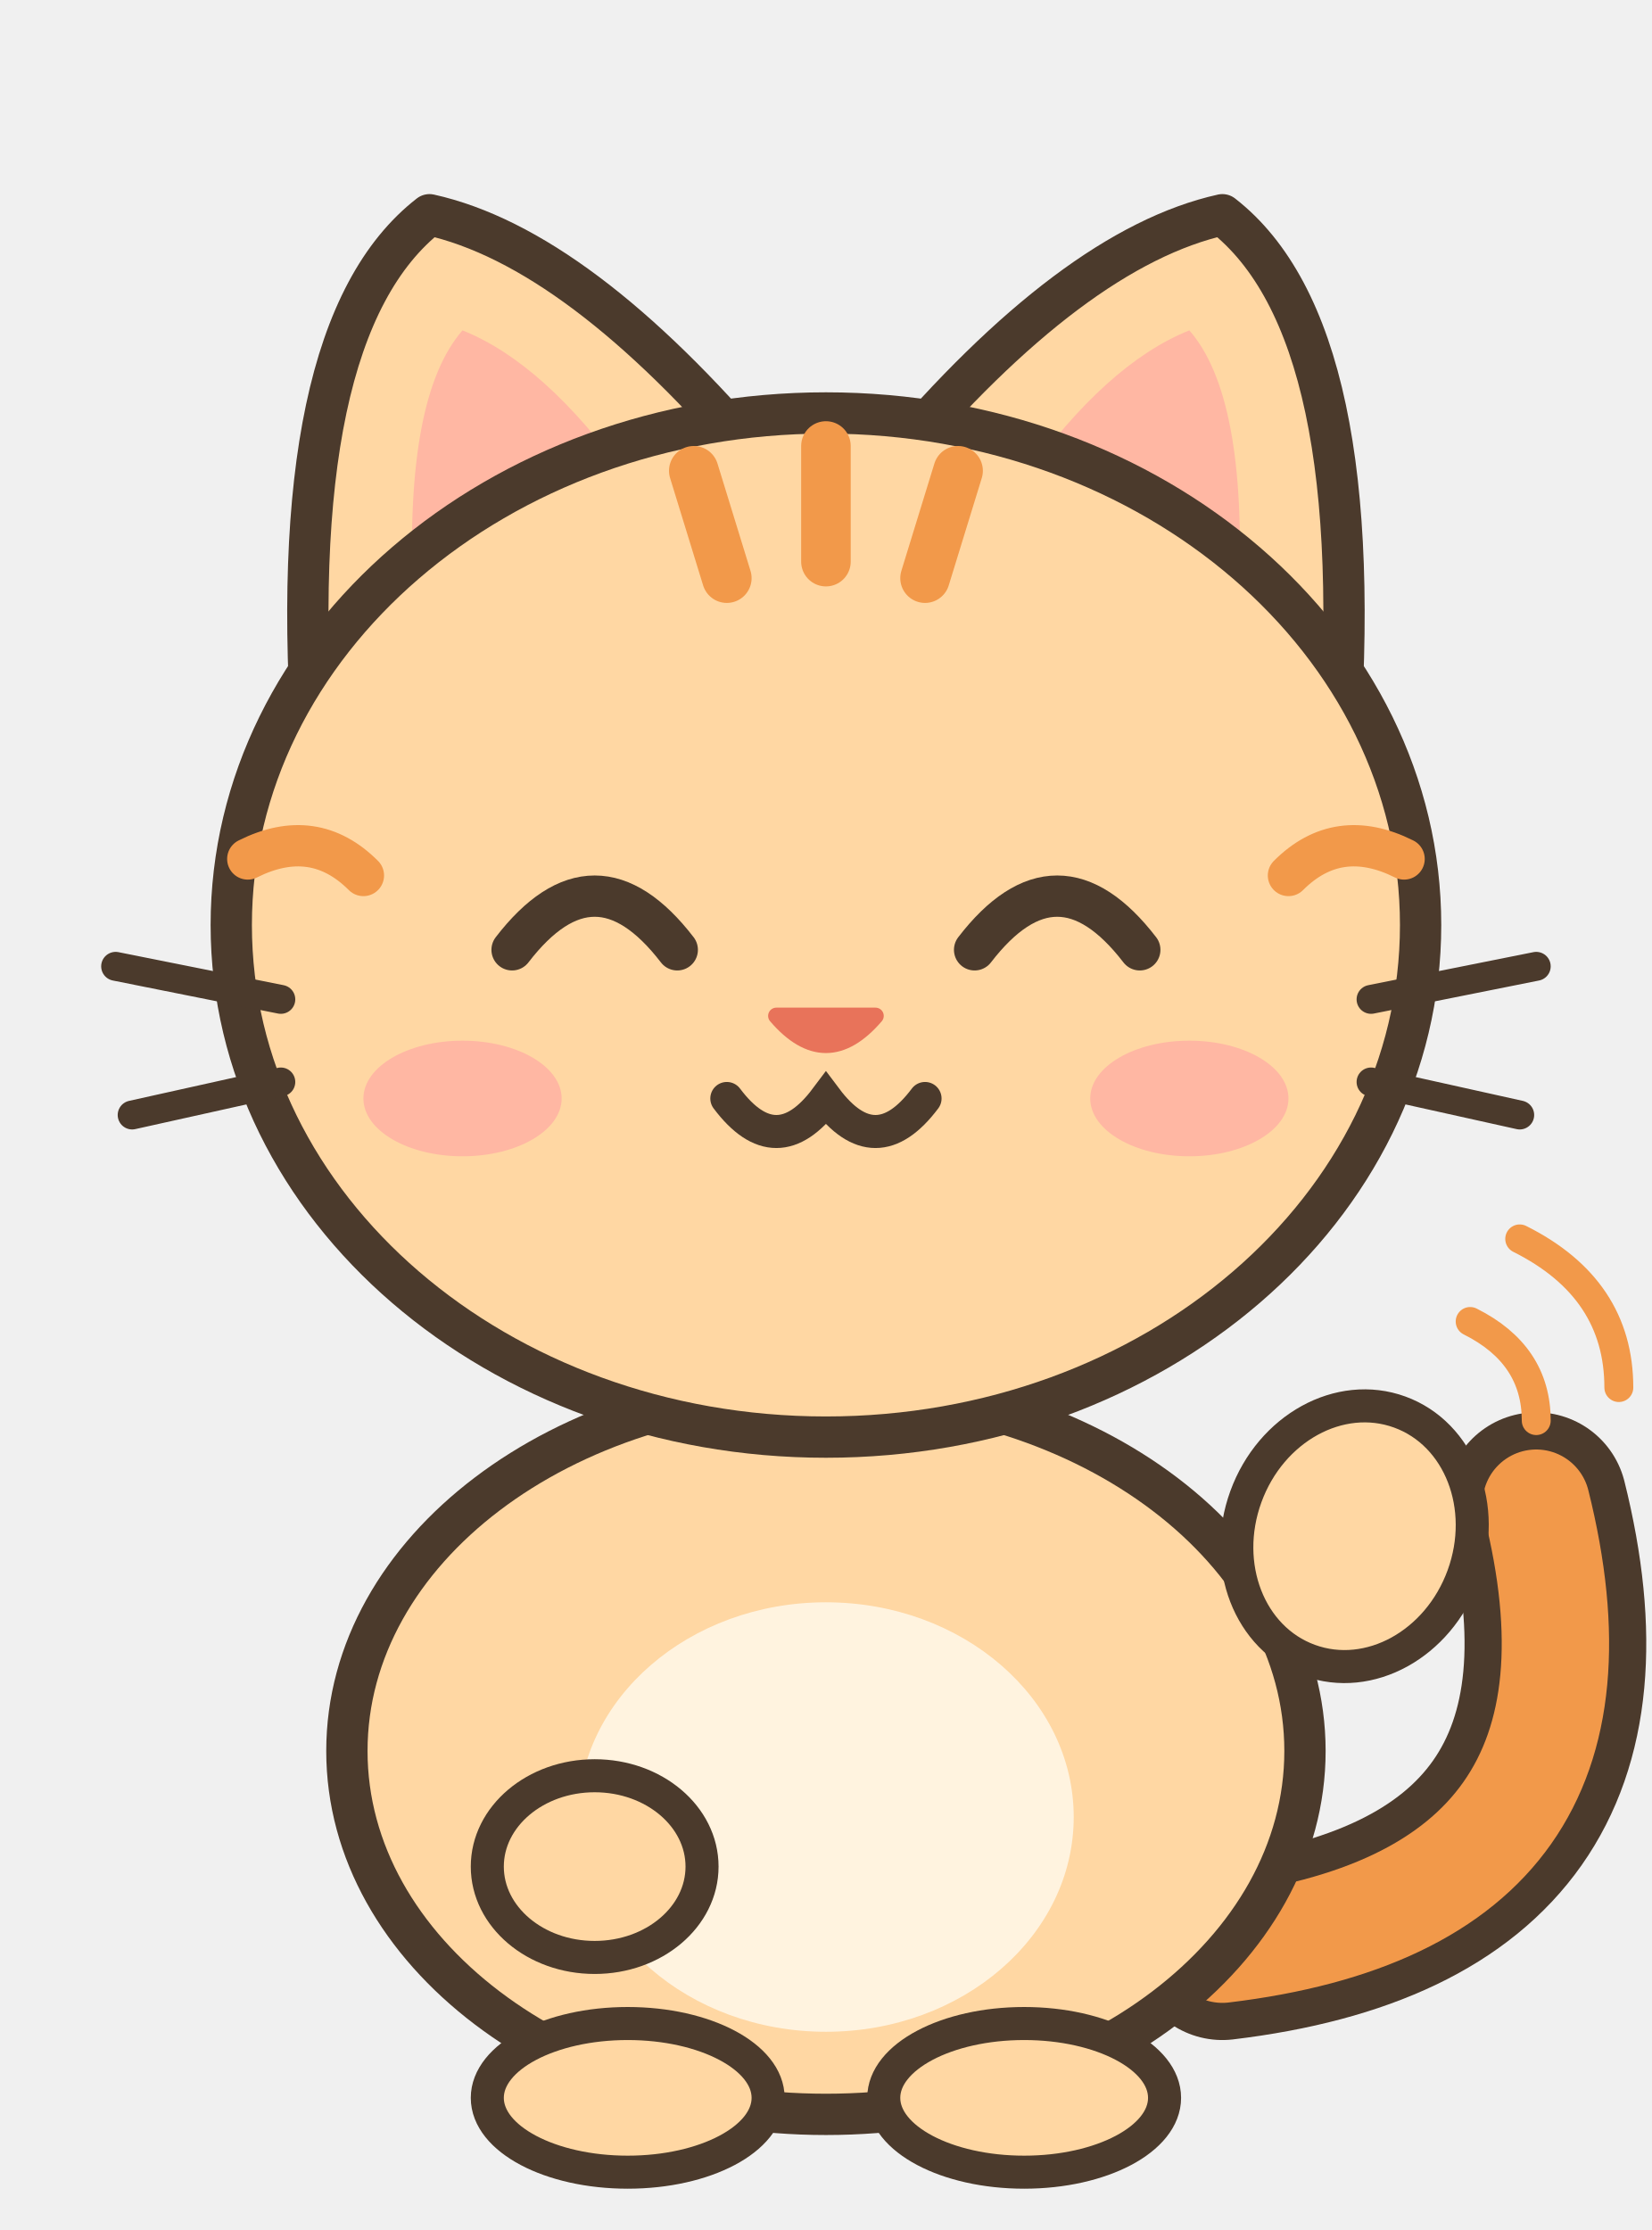
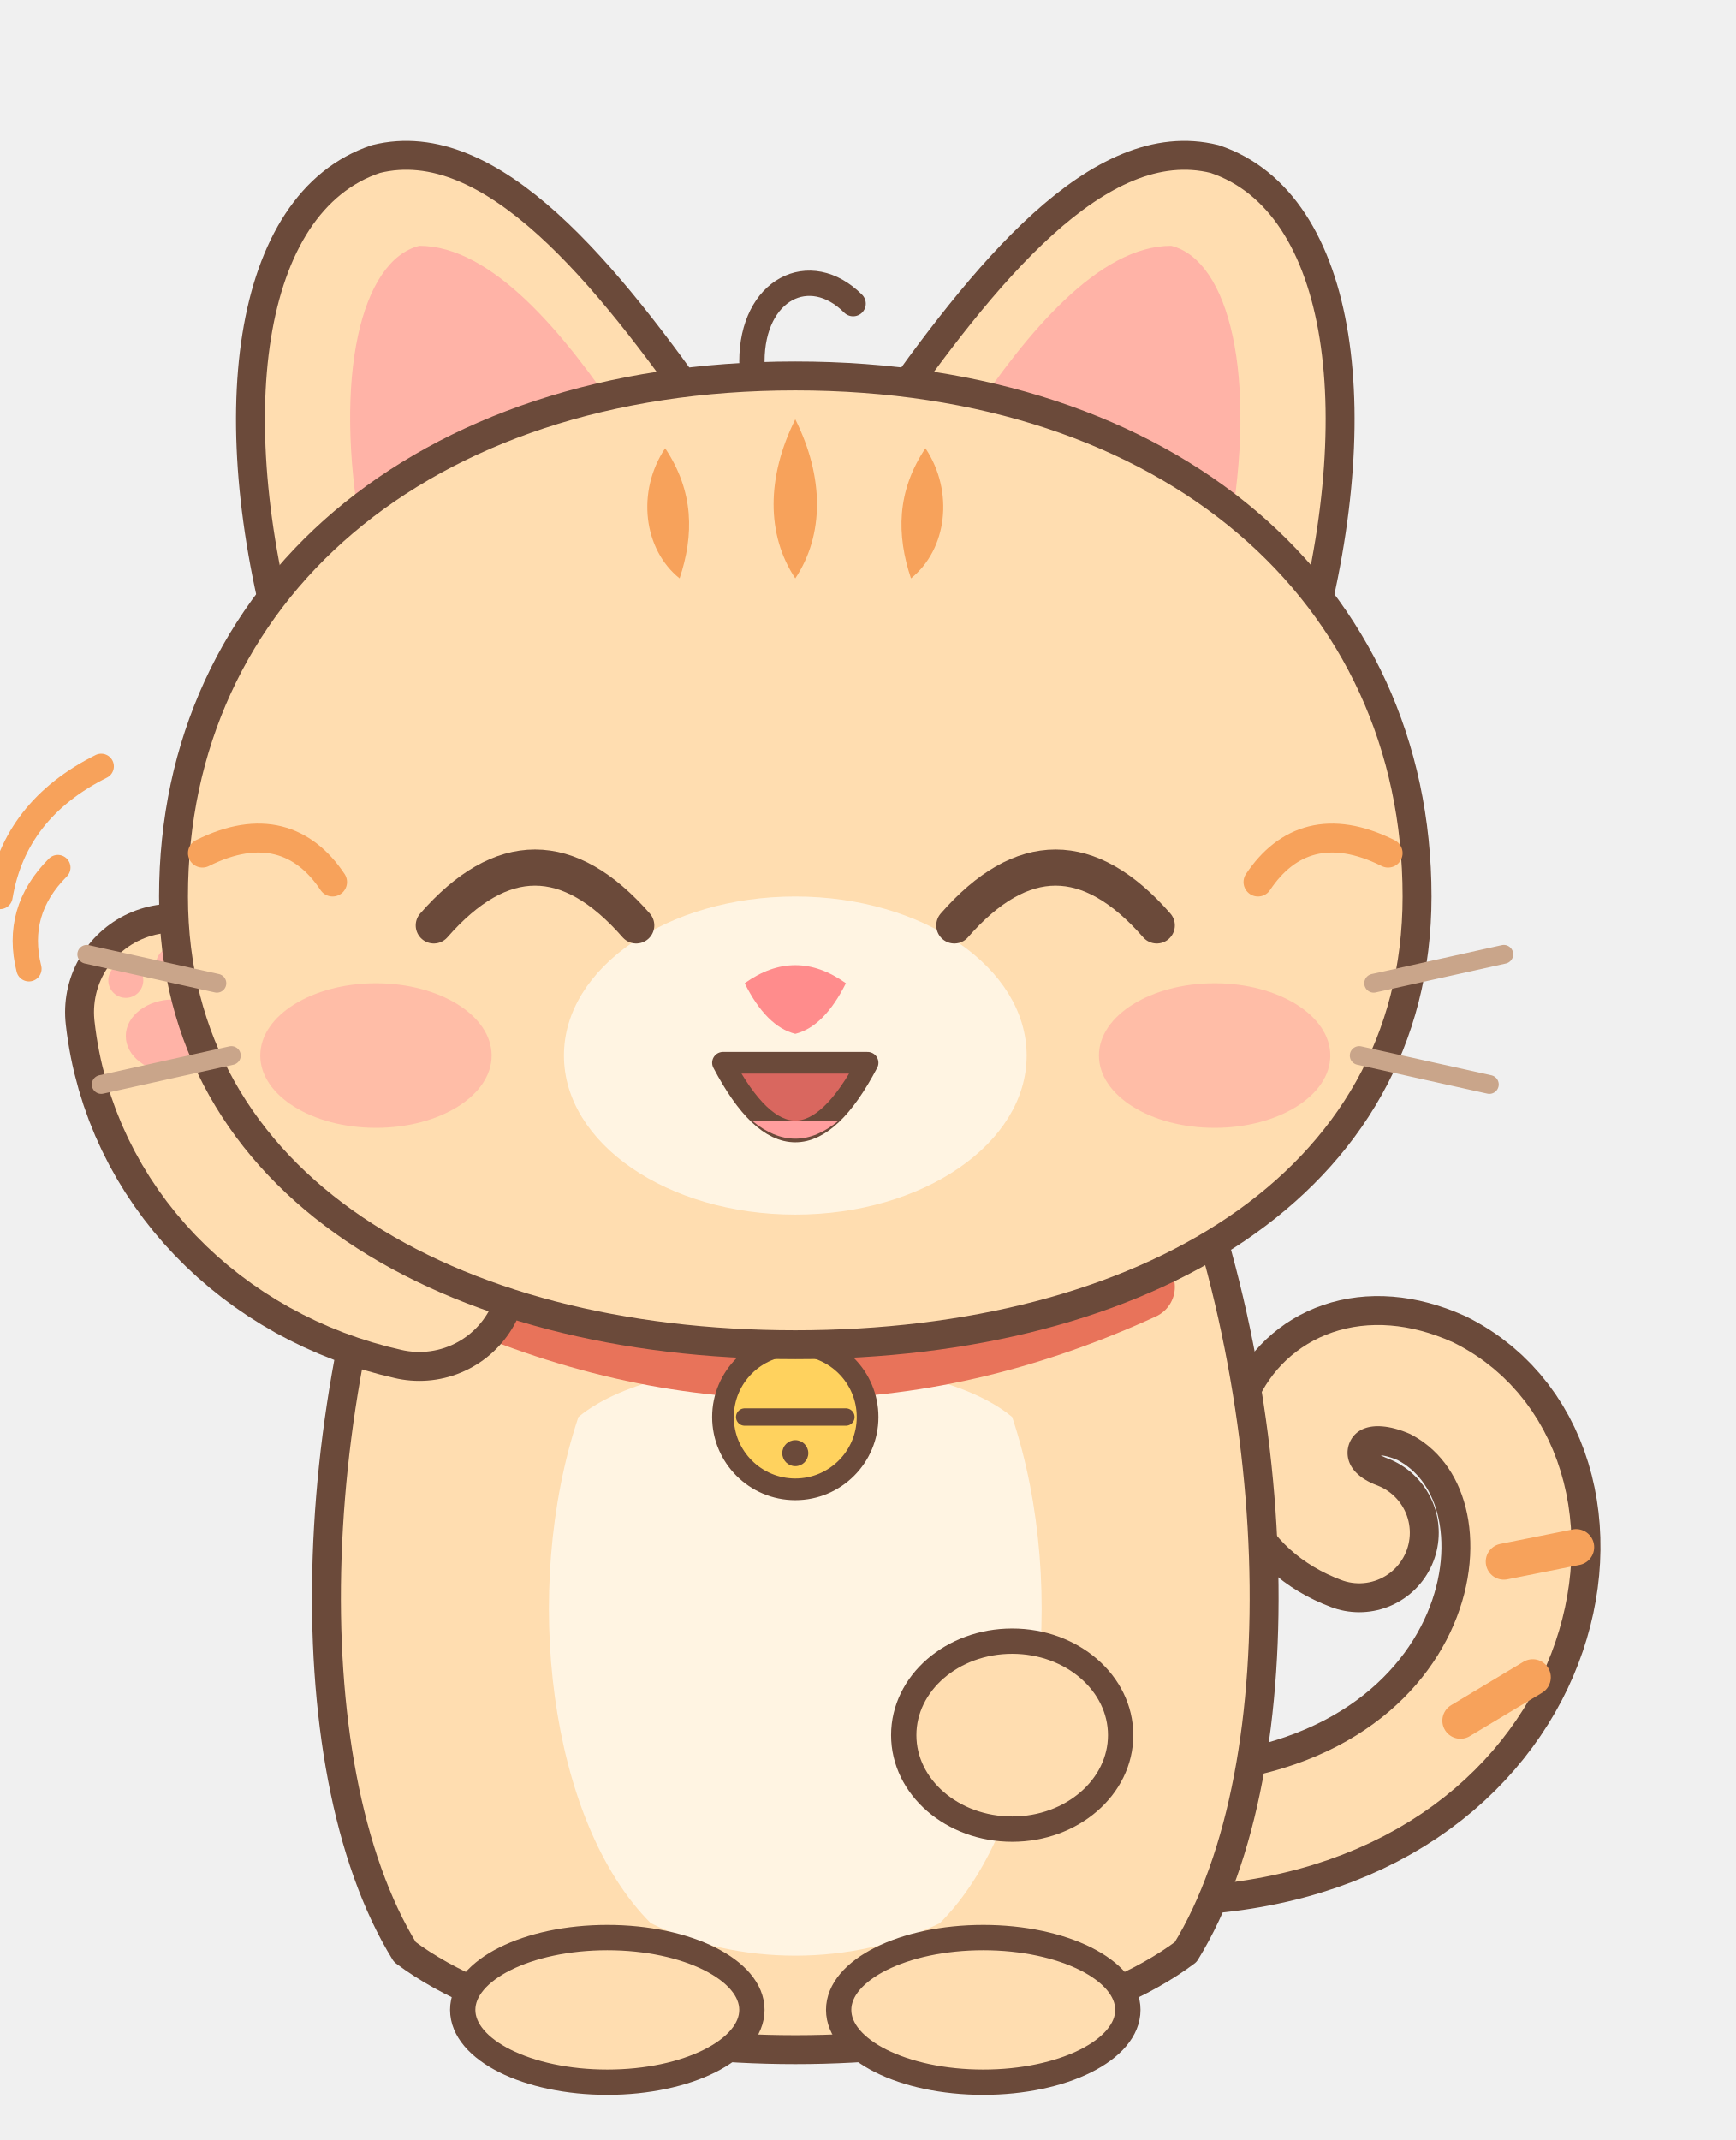
- <svg xmlns="http://www.w3.org/2000/svg" preserveAspectRatio="none" overflow="visible" style="display: block;" width="200" height="270" viewBox="0 0 200 270" fill="none">
-   <g id="ê³ í¥ì´">
-     <path id="ê¼¬ë¦¬ í- ëë¦¬" d="M148 236C181.333 232 194 214 186 182" stroke-width="22" stroke-linecap="round" stroke="#4B3A2C" />
-     <path id="ê¼¬ë¦¬" d="M148 236C181.333 232 194 214 186 182" stroke-width="13" stroke-linecap="round" stroke="#F2994A" />
-     <path id="ê·" d="M100 256C132.033 256 158 236.301 158 212C158 187.699 132.033 168 100 168C67.968 168 42 187.699 42 212C42 236.301 67.968 256 100 256Z" fill="#FFD7A3" stroke-width="5" stroke="#4B3A2C" />
-     <path id="ë°°" d="M100 246C116.569 246 130 234.359 130 220C130 205.641 116.569 194 100 194C83.431 194 70 205.641 70 220C70 234.359 83.431 246 100 246Z" fill="#FFF3DF" />
-     <path id="ê·_2" d="M76 263C85.389 263 93 258.971 93 254C93 249.029 85.389 245 76 245C66.611 245 59 249.029 59 254C59 258.971 66.611 263 76 263Z" fill="#FFD7A3" stroke-width="4" stroke="#4B3A2C" />
-     <path id="ê·_3" d="M124 263C133.389 263 141 258.971 141 254C141 249.029 133.389 245 124 245C114.611 245 107 249.029 107 254C107 258.971 114.611 263 124 263Z" fill="#FFD7A3" stroke-width="4" stroke="#4B3A2C" />
-     <path id="ê·_4" d="M38 92C35.333 57.333 40 35.333 52 26C64 28.667 77.333 38.667 92 56L38 92Z" fill="#FFD7A3" stroke-width="5" stroke-linejoin="round" stroke="#4B3A2C" />
-     <path id="ê·_5" d="M162 92C164.667 57.333 160 35.333 148 26C136 28.667 122.667 38.667 108 56L162 92Z" fill="#FFD7A3" stroke-width="5" stroke-linejoin="round" stroke="#4B3A2C" />
-     <path id="ê· ììª½" d="M50 72C49.333 56 51.333 45.333 56 40C62.667 42.667 69.333 48.667 76 58L50 72Z" fill="#FFB7A3" />
-     <path id="ê· ììª½_2" d="M150 72C150.667 56 148.667 45.333 144 40C137.333 42.667 130.667 48.667 124 58L150 72Z" fill="#FFB7A3" />
-     <path id="ê·_6" d="M100 174C139.765 174 172 146.242 172 112C172 77.758 139.765 50 100 50C60.236 50 28 77.758 28 112C28 146.242 60.236 174 100 174Z" fill="#FFD7A3" stroke-width="5" stroke="#4B3A2C" />
-     <path id="ì¤ë¬´ë¬ Â· í¨ê³¼ì " d="M100 54V68M84 57L88 70M116 57L112 70" stroke-width="6" stroke-linecap="round" stroke="#F2994A" />
-     <path id="ë³¼ ì¤ë¬´ë¬" d="M30 104C35.333 101.333 40 102 44 106M170 104C164.667 101.333 160 102 156 106" stroke-width="5" stroke-linecap="round" stroke="#F2994A" />
-     <path id="ë Â· ì " d="M62 115C68.667 106.333 75.333 106.333 82 115M118 115C124.667 106.333 131.333 106.333 138 115" stroke-width="5" stroke-linecap="round" stroke="#4B3A2C" />
-     <path id="ê· ììª½_3" d="M56 140C62.627 140 68 136.866 68 133C68 129.134 62.627 126 56 126C49.373 126 44 129.134 44 133C44 136.866 49.373 140 56 140Z" fill="#FFB7A3" />
-     <path id="ê· ììª½_4" d="M144 140C150.627 140 156 136.866 156 133C156 129.134 150.627 126 144 126C137.373 126 132 129.134 132 133C132 136.866 137.373 140 144 140Z" fill="#FFB7A3" />
-     <path id="ì½" d="M94 123H106C102 127.667 98 127.667 94 123Z" fill="#E8735A" stroke-width="2" stroke-linejoin="round" stroke="#E8735A" />
-     <path id="ì- " d="M88 133C92 138.333 96 138.333 100 133C104 138.333 108 138.333 112 133" stroke-width="4" stroke-linecap="round" stroke="#4B3A2C" />
-     <path id="ìì¼" d="M34 121L14 117M34 131L16 135M166 121L186 117M166 131L184 135" stroke-width="3.5" stroke-linecap="round" stroke="#4B3A2C" />
-     <path id="ê·_7" d="M158.528 201.035C165.793 203.68 174.133 199.092 177.156 190.788C180.178 182.485 176.738 173.609 169.472 170.965C162.207 168.32 153.867 172.908 150.844 181.212C147.822 189.515 151.262 198.391 158.528 201.035Z" fill="#FFD7A3" stroke-width="4" stroke="#4B3A2C" />
-     <path id="ì¤ë¬´ë¬ Â· í¨ê³¼ì _2" d="M178 160C183.333 162.667 186 166.667 186 172M184 150C192 154 196 160 196 168" stroke-width="3.5" stroke-linecap="round" stroke="#F2994A" />
-     <path id="ê·_8" d="M72 237C79.18 237 85 232.075 85 226C85 219.925 79.18 215 72 215C64.82 215 59 219.925 59 226C59 232.075 64.82 237 72 237Z" fill="#FFD7A3" stroke-width="4" stroke="#4B3A2C" />
+ <svg xmlns="http://www.w3.org/2000/svg" width="240" height="296" viewBox="0 0 240 296" fill="none">
+   <g id="í¬ì¦=ì¸ì¬" clip-path="url(#clip0_0_1)">
+     <path id="Vector" d="M160 254C212 254 222 204 198 192C180 184 172 206 188 212" stroke="#6B4A3A" stroke-width="22" stroke-linecap="round" />
+     <path id="Vector_2" d="M160 254C212 254 222 204 198 192C180 184 172 206 188 212" stroke="#FFDDB0" stroke-width="14" stroke-linecap="round" />
+     <path id="Vector_3" d="M202 238L212 232M208 216L218 214" stroke="#F7A25B" stroke-width="5" stroke-linecap="round" />
+     <path id="Vector_4" d="M60 150C42 190 40 244 56 270C80 288 140 288 164 270C180 244 178 190 160 150H60Z" fill="#FFDDB0" stroke="#6B4A3A" stroke-width="4" stroke-linejoin="round" />
+     <path id="Vector_5" d="M80 196C92 186 128 186 140 196C148 220 144 252 130 266C118 272 102 272 90 266C76 252 72 220 80 196Z" fill="#FFF4E2" />
+     <path id="Vector_6" d="M84 288C95.046 288 104 283.523 104 278C104 272.477 95.046 268 84 268C72.954 268 64 272.477 64 278C64 283.523 72.954 288 84 288Z" fill="#FFDDB0" stroke="#6B4A3A" stroke-width="3.5" />
+     <path id="Vector_7" d="M136 288C147.046 288 156 283.523 156 278C156 272.477 147.046 268 136 268C124.954 268 116 272.477 116 278C116 283.523 124.954 288 136 288Z" fill="#FFDDB0" stroke="#6B4A3A" stroke-width="3.5" />
+     <path id="Vector_8" d="M62 178C94 192.667 126 192.667 158 178" stroke="#E8735A" stroke-width="9" stroke-linecap="round" />
+     <path id="Vector_9" d="M110 206C115.523 206 120 201.523 120 196C120 190.477 115.523 186 110 186C104.477 186 100 190.477 100 196C100 201.523 104.477 206 110 206Z" fill="#FFD25E" stroke="#6B4A3A" stroke-width="3" />
+     <path id="Vector_10" d="M103 196H117" stroke="#6B4A3A" stroke-width="2.4" stroke-linecap="round" />
+     <path id="Vector_11" d="M110 202.8C110.994 202.8 111.8 201.994 111.8 201C111.8 200.006 110.994 199.2 110 199.2C109.006 199.2 108.2 200.006 108.2 201C108.2 201.994 109.006 202.8 110 202.8Z" fill="#6B4A3A" />
+     <path id="Vector_12" d="M58 176C40 172 26 158 24 140" stroke="#6B4A3A" stroke-width="30" stroke-linecap="round" />
+     <path id="Vector_13" d="M58 176C40 172 26 158 24 140" stroke="#FFDDB0" stroke-width="22" stroke-linecap="round" />
+     <path id="Vector_14" d="M24 148.36C27.645 148.36 30.6 146.095 30.6 143.3C30.6 140.505 27.645 138.24 24 138.24C20.355 138.24 17.4 140.505 17.4 143.3C17.4 146.095 20.355 148.36 24 148.36Z" fill="#FFB3A7" />
+     <path id="Vector_15" d="M17.4 138.02C18.736 138.02 19.82 136.937 19.82 135.6C19.82 134.263 18.736 133.18 17.4 133.18C16.064 133.18 14.98 134.263 14.98 135.6C14.98 136.937 16.064 138.02 17.4 138.02Z" fill="#FFB3A7" />
+     <path id="Vector_16" d="M24 135.82C25.337 135.82 26.42 134.737 26.42 133.4C26.42 132.063 25.337 130.98 24 130.98C22.663 130.98 21.58 132.063 21.58 133.4C21.58 134.737 22.663 135.82 24 135.82Z" fill="#FFB3A7" />
+     <path id="Vector_17" d="M30.6 138.02C31.937 138.02 33.02 136.937 33.02 135.6C33.02 134.263 31.937 133.18 30.6 133.18C29.264 133.18 28.18 134.263 28.18 135.6C28.18 136.937 29.264 138.02 30.6 138.02Z" fill="#FFB3A7" />
+     <path id="Vector_18" d="M8 120C4 124 2.667 128.667 4 134M14 106C6 110 1.333 116 0 124" stroke="#F7A25B" stroke-width="3.5" stroke-linecap="round" />
+     <path id="Vector_19" d="M140 253C148.284 253 155 247.18 155 240C155 232.82 148.284 227 140 227C131.716 227 125 232.82 125 240C125 247.18 131.716 253 140 253Z" fill="#FFDDB0" stroke="#6B4A3A" stroke-width="3.5" />
+     <path id="Vector_20" d="M40 92C30 58 34 28 52 22C68 18 84 38 98 58L40 92Z" fill="#FFDDB0" stroke="#6B4A3A" stroke-width="4" stroke-linejoin="round" />
+     <path id="Vector_21" d="M180 92C190 58 186 28 168 22C152 18 136 38 122 58L180 92Z" fill="#FFDDB0" stroke="#6B4A3A" stroke-width="4" stroke-linejoin="round" />
+     <path id="Vector_22" d="M50 74C46 52 50 36 58 34C68 34 78 46 86 58L50 74Z" fill="#FFB3A7" />
+     <path id="Vector_23" d="M170 74C174 52 170 36 162 34C152 34 142 46 134 58L170 74Z" fill="#FFB3A7" />
+     <path id="Vector_24" d="M110 52C162 52 196 82 196 124C196 164 158 186 110 186C62 186 24 164 24 124C24 82 58 52 110 52Z" fill="#FFDDB0" stroke="#6B4A3A" stroke-width="4" />
+     <path id="Vector_25" d="M110 58C106 66 106 74 110 80C114 74 114 66 110 58ZM92 62C88 68 89 76 94 80C96 74 96 68 92 62ZM128 62C132 68 131 76 126 80C124 74 124 68 128 62Z" fill="#F7A25B" />
+     <path id="Vector_26" d="M28 118C36 114 42 116 46 122M192 118C184 114 178 116 174 122" stroke="#F7A25B" stroke-width="4" stroke-linecap="round" />
+     <path id="Vector_27" d="M104 50C104 40 112 36 118 42" stroke="#6B4A3A" stroke-width="3.5" stroke-linecap="round" />
+     <path id="Vector_28" d="M110 168C127.673 168 142 158.15 142 146C142 133.85 127.673 124 110 124C92.327 124 78 133.85 78 146C78 158.15 92.327 168 110 168Z" fill="#FFF4E2" />
+     <path id="Vector_29" d="M52 156C60.837 156 68 151.523 68 146C68 140.477 60.837 136 52 136C43.163 136 36 140.477 36 146C36 151.523 43.163 156 52 156Z" fill="#FF9E9E" fill-opacity="0.5" />
+     <path id="Vector_30" d="M168 156C176.837 156 184 151.523 184 146C184 140.477 176.837 136 168 136C159.163 136 152 140.477 152 146C152 151.523 159.163 156 168 156Z" fill="#FF9E9E" fill-opacity="0.5" />
+     <path id="Vector_31" d="M60 128C69.333 117.333 78.667 117.333 88 128M132 128C141.333 117.333 150.667 117.333 160 128" stroke="#6B4A3A" stroke-width="5" stroke-linecap="round" />
+     <path id="Vector_32" d="M103 136C107.667 132.667 112.333 132.667 117 136C115 140 112.667 142.333 110 143C107.333 142.333 105 140 103 136Z" fill="#FF8C8C" />
+     <path id="Vector_33" d="M100 147C106.667 159.667 113.333 159.667 120 147H100Z" fill="#D9675F" stroke="#6B4A3A" stroke-width="3" stroke-linejoin="round" />
+     <path id="Vector_34" d="M104 155C108 158.333 112 158.333 116 155H104Z" fill="#FF9E9E" />
+     <path id="Vector_35" d="M30 136L12 132M32 146L14 150M190 136L208 132M188 146L206 150" stroke="#C9A58A" stroke-width="2.6" stroke-linecap="round" />
  </g>
+   <defs>
+     <clipPath id="clip0_0_1">
+       <rect width="240" height="296" fill="white" />
+     </clipPath>
+   </defs>
</svg>
